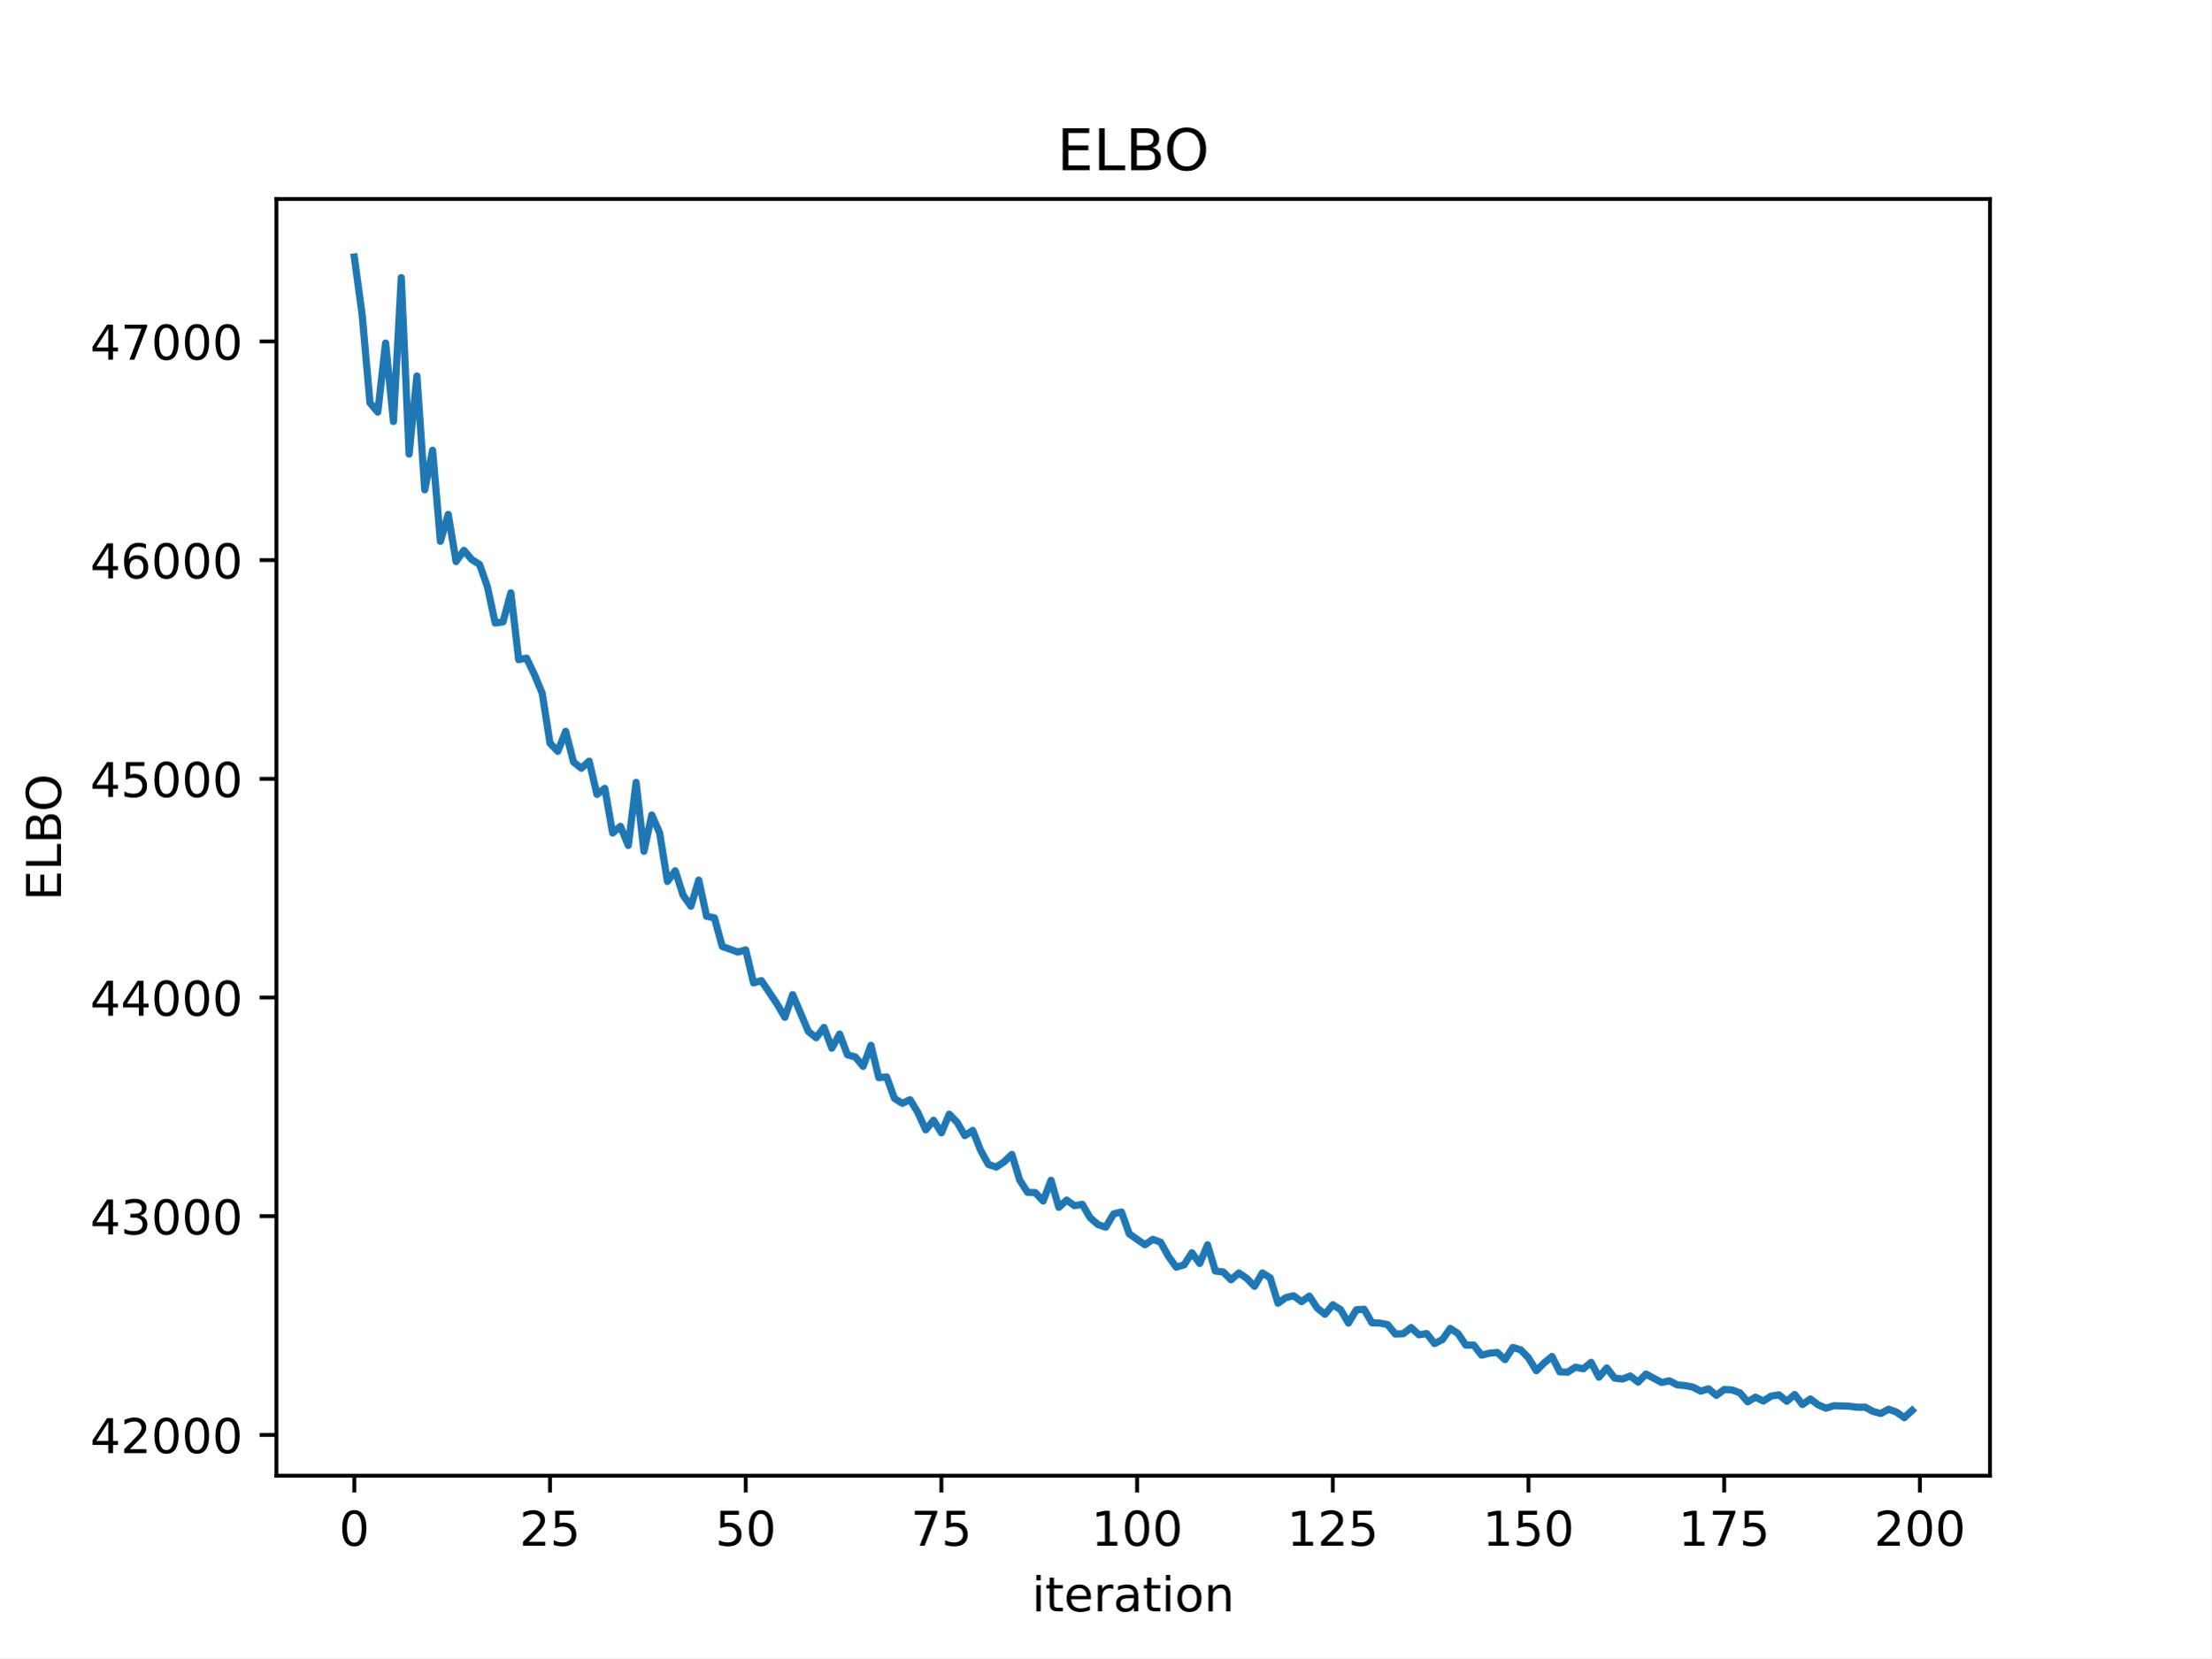
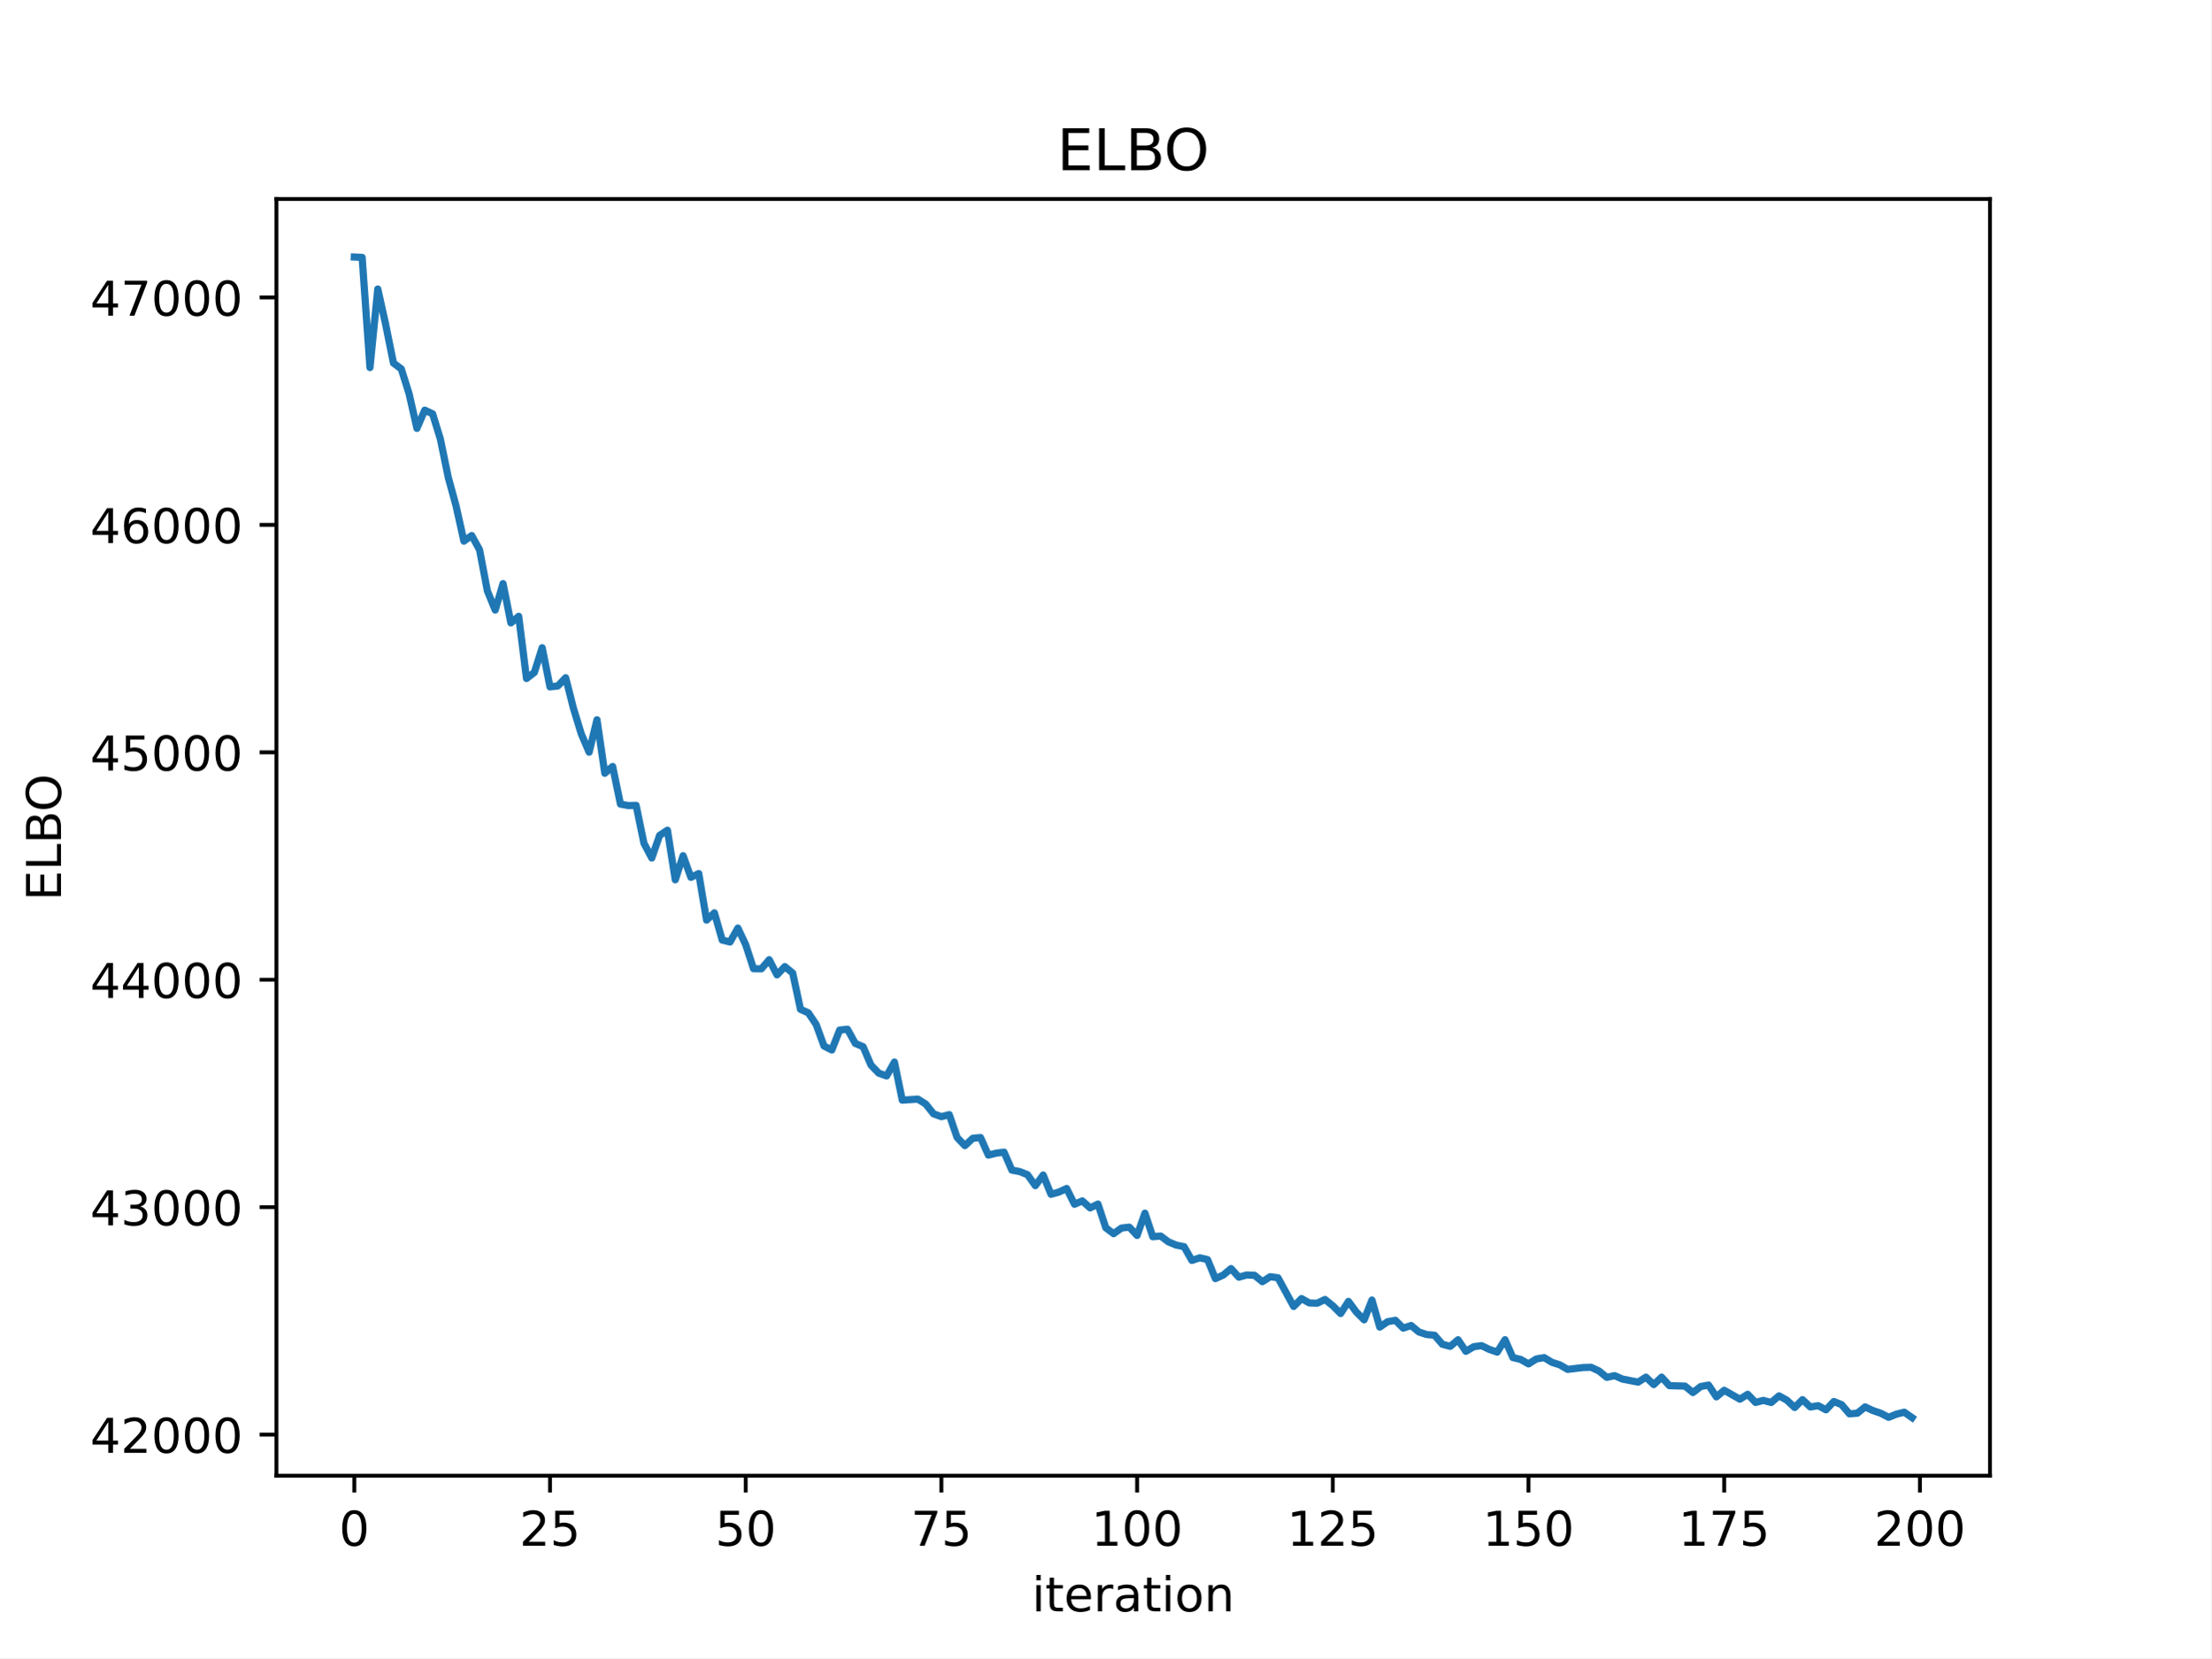
<svg xmlns="http://www.w3.org/2000/svg" xmlns:xlink="http://www.w3.org/1999/xlink" width="460.8pt" height="345.6pt" viewBox="0 0 460.8 345.6" version="1.1">
  <defs>
    <style type="text/css">*{stroke-linejoin: round; stroke-linecap: butt}</style>
  </defs>
  <g id="figure_1">
    <g id="patch_1">
      <path d="M 0 345.6  L 460.8 345.6  L 460.8 0  L 0 0  z " style="fill: #ffffff" />
    </g>
    <g id="axes_1">
      <g id="patch_2">
        <path d="M 57.6 307.584  L 414.72 307.584  L 414.72 41.472  L 57.6 41.472  z " style="fill: #ffffff" />
      </g>
      <g id="matplotlib.axis_1">
        <g id="xtick_1">
          <g id="line2d_1">
            <defs>
-               <path id="m4b3f4526a4" d="M 0 0  L 0 3.5  " style="stroke: #000000; stroke-width: 0.8" />
+               <path id="m6816fa2b62" d="M 0 0  L 0 3.5  " style="stroke: #000000; stroke-width: 0.8" />
            </defs>
            <g>
-               <use xlink:href="#m4b3f4526a4" x="73.833" y="307.584" style="stroke: #000000; stroke-width: 0.8" />
+               <use xlink:href="#m6816fa2b62" x="73.833" y="307.584" style="stroke: #000000; stroke-width: 0.8" />
            </g>
          </g>
          <g id="text_1">
            <g transform="translate(70.65148 322.1824) scale(0.1 -0.1)">
              <defs>
                <path id="DejaVuSans-30" d="M 2034 4250  Q 1547 4250 1301 3770  Q 1056 3291 1056 2328  Q 1056 1369 1301 889  Q 1547 409 2034 409  Q 2525 409 2770 889  Q 3016 1369 3016 2328  Q 3016 3291 2770 3770  Q 2525 4250 2034 4250  z M 2034 4750  Q 2819 4750 3233 4129  Q 3647 3509 3647 2328  Q 3647 1150 3233 529  Q 2819 -91 2034 -91  Q 1250 -91 836 529  Q 422 1150 422 2328  Q 422 3509 836 4129  Q 1250 4750 2034 4750  z " transform="scale(0.015625)" />
              </defs>
              <use xlink:href="#DejaVuSans-30" />
            </g>
          </g>
        </g>
        <g id="xtick_2">
          <g id="line2d_2">
            <g>
-               <use xlink:href="#m4b3f4526a4" x="114.618" y="307.584" style="stroke: #000000; stroke-width: 0.8" />
+               <use xlink:href="#m6816fa2b62" x="114.618" y="307.584" style="stroke: #000000; stroke-width: 0.8" />
            </g>
          </g>
          <g id="text_2">
            <g transform="translate(108.256 322.1824) scale(0.1 -0.1)">
              <defs>
                <path id="DejaVuSans-32" d="M 1228 531  L 3431 531  L 3431 0  L 469 0  L 469 531  Q 828 903 1448 1529  Q 2069 2156 2228 2338  Q 2531 2678 2651 2914  Q 2772 3150 2772 3378  Q 2772 3750 2511 3984  Q 2250 4219 1831 4219  Q 1534 4219 1204 4116  Q 875 4013 500 3803  L 500 4441  Q 881 4594 1212 4672  Q 1544 4750 1819 4750  Q 2544 4750 2975 4387  Q 3406 4025 3406 3419  Q 3406 3131 3298 2873  Q 3191 2616 2906 2266  Q 2828 2175 2409 1742  Q 1991 1309 1228 531  z " transform="scale(0.015625)" />
                <path id="DejaVuSans-35" d="M 691 4666  L 3169 4666  L 3169 4134  L 1269 4134  L 1269 2991  Q 1406 3038 1543 3061  Q 1681 3084 1819 3084  Q 2600 3084 3056 2656  Q 3513 2228 3513 1497  Q 3513 744 3044 326  Q 2575 -91 1722 -91  Q 1428 -91 1123 -41  Q 819 9 494 109  L 494 744  Q 775 591 1075 516  Q 1375 441 1709 441  Q 2250 441 2565 725  Q 2881 1009 2881 1497  Q 2881 1984 2565 2268  Q 2250 2553 1709 2553  Q 1456 2553 1204 2497  Q 953 2441 691 2322  L 691 4666  z " transform="scale(0.015625)" />
              </defs>
              <use xlink:href="#DejaVuSans-32" />
              <use xlink:href="#DejaVuSans-35" transform="translate(63.62305 0)" />
            </g>
          </g>
        </g>
        <g id="xtick_3">
          <g id="line2d_3">
            <g>
-               <use xlink:href="#m4b3f4526a4" x="155.404" y="307.584" style="stroke: #000000; stroke-width: 0.8" />
+               <use xlink:href="#m6816fa2b62" x="155.404" y="307.584" style="stroke: #000000; stroke-width: 0.8" />
            </g>
          </g>
          <g id="text_3">
            <g transform="translate(149.0417 322.1824) scale(0.1 -0.1)">
              <use xlink:href="#DejaVuSans-35" />
              <use xlink:href="#DejaVuSans-30" transform="translate(63.62305 0)" />
            </g>
          </g>
        </g>
        <g id="xtick_4">
          <g id="line2d_4">
            <g>
-               <use xlink:href="#m4b3f4526a4" x="196.19" y="307.584" style="stroke: #000000; stroke-width: 0.8" />
+               <use xlink:href="#m6816fa2b62" x="196.19" y="307.584" style="stroke: #000000; stroke-width: 0.8" />
            </g>
          </g>
          <g id="text_4">
            <g transform="translate(189.8275 322.1824) scale(0.1 -0.1)">
              <defs>
                <path id="DejaVuSans-37" d="M 525 4666  L 3525 4666  L 3525 4397  L 1831 0  L 1172 0  L 2766 4134  L 525 4134  L 525 4666  z " transform="scale(0.015625)" />
              </defs>
              <use xlink:href="#DejaVuSans-37" />
              <use xlink:href="#DejaVuSans-35" transform="translate(63.62305 0)" />
            </g>
          </g>
        </g>
        <g id="xtick_5">
          <g id="line2d_5">
            <g>
-               <use xlink:href="#m4b3f4526a4" x="236.976" y="307.584" style="stroke: #000000; stroke-width: 0.8" />
+               <use xlink:href="#m6816fa2b62" x="236.976" y="307.584" style="stroke: #000000; stroke-width: 0.8" />
            </g>
          </g>
          <g id="text_5">
            <g transform="translate(227.432 322.1824) scale(0.1 -0.1)">
              <defs>
                <path id="DejaVuSans-31" d="M 794 531  L 1825 531  L 1825 4091  L 703 3866  L 703 4441  L 1819 4666  L 2450 4666  L 2450 531  L 3481 531  L 3481 0  L 794 0  L 794 531  z " transform="scale(0.015625)" />
              </defs>
              <use xlink:href="#DejaVuSans-31" />
              <use xlink:href="#DejaVuSans-30" transform="translate(63.62305 0)" />
              <use xlink:href="#DejaVuSans-30" transform="translate(127.2461 0)" />
            </g>
          </g>
        </g>
        <g id="xtick_6">
          <g id="line2d_6">
            <g>
-               <use xlink:href="#m4b3f4526a4" x="277.761" y="307.584" style="stroke: #000000; stroke-width: 0.8" />
+               <use xlink:href="#m6816fa2b62" x="277.761" y="307.584" style="stroke: #000000; stroke-width: 0.8" />
            </g>
          </g>
          <g id="text_6">
            <g transform="translate(268.2177 322.1824) scale(0.1 -0.1)">
              <use xlink:href="#DejaVuSans-31" />
              <use xlink:href="#DejaVuSans-32" transform="translate(63.62305 0)" />
              <use xlink:href="#DejaVuSans-35" transform="translate(127.2461 0)" />
            </g>
          </g>
        </g>
        <g id="xtick_7">
          <g id="line2d_7">
            <g>
-               <use xlink:href="#m4b3f4526a4" x="318.547" y="307.584" style="stroke: #000000; stroke-width: 0.8" />
+               <use xlink:href="#m6816fa2b62" x="318.547" y="307.584" style="stroke: #000000; stroke-width: 0.8" />
            </g>
          </g>
          <g id="text_7">
            <g transform="translate(309.0035 322.1824) scale(0.1 -0.1)">
              <use xlink:href="#DejaVuSans-31" />
              <use xlink:href="#DejaVuSans-35" transform="translate(63.62305 0)" />
              <use xlink:href="#DejaVuSans-30" transform="translate(127.2461 0)" />
            </g>
          </g>
        </g>
        <g id="xtick_8">
          <g id="line2d_8">
            <g>
-               <use xlink:href="#m4b3f4526a4" x="359.333" y="307.584" style="stroke: #000000; stroke-width: 0.8" />
+               <use xlink:href="#m6816fa2b62" x="359.333" y="307.584" style="stroke: #000000; stroke-width: 0.8" />
            </g>
          </g>
          <g id="text_8">
            <g transform="translate(349.7892 322.1824) scale(0.1 -0.1)">
              <use xlink:href="#DejaVuSans-31" />
              <use xlink:href="#DejaVuSans-37" transform="translate(63.62305 0)" />
              <use xlink:href="#DejaVuSans-35" transform="translate(127.2461 0)" />
            </g>
          </g>
        </g>
        <g id="xtick_9">
          <g id="line2d_9">
            <g>
-               <use xlink:href="#m4b3f4526a4" x="400.119" y="307.584" style="stroke: #000000; stroke-width: 0.8" />
+               <use xlink:href="#m6816fa2b62" x="400.119" y="307.584" style="stroke: #000000; stroke-width: 0.8" />
            </g>
          </g>
          <g id="text_9">
            <g transform="translate(390.575 322.1824) scale(0.1 -0.1)">
              <use xlink:href="#DejaVuSans-32" />
              <use xlink:href="#DejaVuSans-30" transform="translate(63.62305 0)" />
              <use xlink:href="#DejaVuSans-30" transform="translate(127.2461 0)" />
            </g>
          </g>
        </g>
        <g id="text_10">
          <g transform="translate(215.0373 335.8606) scale(0.1 -0.1)">
            <defs>
              <path id="DejaVuSans-69" d="M 603 3500  L 1178 3500  L 1178 0  L 603 0  L 603 3500  z M 603 4863  L 1178 4863  L 1178 4134  L 603 4134  L 603 4863  z " transform="scale(0.015625)" />
              <path id="DejaVuSans-74" d="M 1172 4494  L 1172 3500  L 2356 3500  L 2356 3053  L 1172 3053  L 1172 1153  Q 1172 725 1289 603  Q 1406 481 1766 481  L 2356 481  L 2356 0  L 1766 0  Q 1100 0 847 248  Q 594 497 594 1153  L 594 3053  L 172 3053  L 172 3500  L 594 3500  L 594 4494  L 1172 4494  z " transform="scale(0.015625)" />
              <path id="DejaVuSans-65" d="M 3597 1894  L 3597 1613  L 953 1613  Q 991 1019 1311 708  Q 1631 397 2203 397  Q 2534 397 2845 478  Q 3156 559 3463 722  L 3463 178  Q 3153 47 2828 -22  Q 2503 -91 2169 -91  Q 1331 -91 842 396  Q 353 884 353 1716  Q 353 2575 817 3079  Q 1281 3584 2069 3584  Q 2775 3584 3186 3129  Q 3597 2675 3597 1894  z M 3022 2063  Q 3016 2534 2758 2815  Q 2500 3097 2075 3097  Q 1594 3097 1305 2825  Q 1016 2553 972 2059  L 3022 2063  z " transform="scale(0.015625)" />
              <path id="DejaVuSans-72" d="M 2631 2963  Q 2534 3019 2420 3045  Q 2306 3072 2169 3072  Q 1681 3072 1420 2755  Q 1159 2438 1159 1844  L 1159 0  L 581 0  L 581 3500  L 1159 3500  L 1159 2956  Q 1341 3275 1631 3429  Q 1922 3584 2338 3584  Q 2397 3584 2469 3576  Q 2541 3569 2628 3553  L 2631 2963  z " transform="scale(0.015625)" />
              <path id="DejaVuSans-61" d="M 2194 1759  Q 1497 1759 1228 1600  Q 959 1441 959 1056  Q 959 750 1161 570  Q 1363 391 1709 391  Q 2188 391 2477 730  Q 2766 1069 2766 1631  L 2766 1759  L 2194 1759  z M 3341 1997  L 3341 0  L 2766 0  L 2766 531  Q 2569 213 2275 61  Q 1981 -91 1556 -91  Q 1019 -91 701 211  Q 384 513 384 1019  Q 384 1609 779 1909  Q 1175 2209 1959 2209  L 2766 2209  L 2766 2266  Q 2766 2663 2505 2880  Q 2244 3097 1772 3097  Q 1472 3097 1187 3025  Q 903 2953 641 2809  L 641 3341  Q 956 3463 1253 3523  Q 1550 3584 1831 3584  Q 2591 3584 2966 3190  Q 3341 2797 3341 1997  z " transform="scale(0.015625)" />
              <path id="DejaVuSans-6f" d="M 1959 3097  Q 1497 3097 1228 2736  Q 959 2375 959 1747  Q 959 1119 1226 758  Q 1494 397 1959 397  Q 2419 397 2687 759  Q 2956 1122 2956 1747  Q 2956 2369 2687 2733  Q 2419 3097 1959 3097  z M 1959 3584  Q 2709 3584 3137 3096  Q 3566 2609 3566 1747  Q 3566 888 3137 398  Q 2709 -91 1959 -91  Q 1206 -91 779 398  Q 353 888 353 1747  Q 353 2609 779 3096  Q 1206 3584 1959 3584  z " transform="scale(0.015625)" />
              <path id="DejaVuSans-6e" d="M 3513 2113  L 3513 0  L 2938 0  L 2938 2094  Q 2938 2591 2744 2837  Q 2550 3084 2163 3084  Q 1697 3084 1428 2787  Q 1159 2491 1159 1978  L 1159 0  L 581 0  L 581 3500  L 1159 3500  L 1159 2956  Q 1366 3272 1645 3428  Q 1925 3584 2291 3584  Q 2894 3584 3203 3211  Q 3513 2838 3513 2113  z " transform="scale(0.015625)" />
            </defs>
            <use xlink:href="#DejaVuSans-69" />
            <use xlink:href="#DejaVuSans-74" transform="translate(27.7832 0)" />
            <use xlink:href="#DejaVuSans-65" transform="translate(66.99219 0)" />
            <use xlink:href="#DejaVuSans-72" transform="translate(128.5156 0)" />
            <use xlink:href="#DejaVuSans-61" transform="translate(169.6289 0)" />
            <use xlink:href="#DejaVuSans-74" transform="translate(230.9082 0)" />
            <use xlink:href="#DejaVuSans-69" transform="translate(270.1172 0)" />
            <use xlink:href="#DejaVuSans-6f" transform="translate(297.9004 0)" />
            <use xlink:href="#DejaVuSans-6e" transform="translate(359.082 0)" />
          </g>
        </g>
      </g>
      <g id="matplotlib.axis_2">
        <g id="ytick_1">
          <g id="line2d_10">
            <defs>
-               <path id="m69bf13a537" d="M 0 0  L -3.5 0  " style="stroke: #000000; stroke-width: 0.8" />
+               <path id="mb16b2aeb9f" d="M 0 0  L -3.5 0  " style="stroke: #000000; stroke-width: 0.8" />
            </defs>
            <g>
-               <use xlink:href="#m69bf13a537" x="57.6" y="299.084" style="stroke: #000000; stroke-width: 0.8" />
+               <use xlink:href="#mb16b2aeb9f" x="57.6" y="299.018" style="stroke: #000000; stroke-width: 0.8" />
            </g>
          </g>
          <g id="text_11">
-             <g transform="translate(18.7875 302.8828) scale(0.1 -0.1)">
+             <g transform="translate(18.7875 302.8172) scale(0.1 -0.1)">
              <defs>
                <path id="DejaVuSans-34" d="M 2419 4116  L 825 1625  L 2419 1625  L 2419 4116  z M 2253 4666  L 3047 4666  L 3047 1625  L 3713 1625  L 3713 1100  L 3047 1100  L 3047 0  L 2419 0  L 2419 1100  L 313 1100  L 313 1709  L 2253 4666  z " transform="scale(0.015625)" />
              </defs>
              <use xlink:href="#DejaVuSans-34" />
              <use xlink:href="#DejaVuSans-32" transform="translate(63.62305 0)" />
              <use xlink:href="#DejaVuSans-30" transform="translate(127.2461 0)" />
              <use xlink:href="#DejaVuSans-30" transform="translate(190.8691 0)" />
              <use xlink:href="#DejaVuSans-30" transform="translate(254.4922 0)" />
            </g>
          </g>
        </g>
        <g id="ytick_2">
          <g id="line2d_11">
            <g>
-               <use xlink:href="#m69bf13a537" x="57.6" y="253.498" style="stroke: #000000; stroke-width: 0.8" />
+               <use xlink:href="#mb16b2aeb9f" x="57.6" y="251.613" style="stroke: #000000; stroke-width: 0.8" />
            </g>
          </g>
          <g id="text_12">
-             <g transform="translate(18.7875 257.2973) scale(0.1 -0.1)">
+             <g transform="translate(18.7875 255.412) scale(0.1 -0.1)">
              <defs>
                <path id="DejaVuSans-33" d="M 2597 2516  Q 3050 2419 3304 2112  Q 3559 1806 3559 1356  Q 3559 666 3084 287  Q 2609 -91 1734 -91  Q 1441 -91 1130 -33  Q 819 25 488 141  L 488 750  Q 750 597 1062 519  Q 1375 441 1716 441  Q 2309 441 2620 675  Q 2931 909 2931 1356  Q 2931 1769 2642 2001  Q 2353 2234 1838 2234  L 1294 2234  L 1294 2753  L 1863 2753  Q 2328 2753 2575 2939  Q 2822 3125 2822 3475  Q 2822 3834 2567 4026  Q 2313 4219 1838 4219  Q 1578 4219 1281 4162  Q 984 4106 628 3988  L 628 4550  Q 988 4650 1302 4700  Q 1616 4750 1894 4750  Q 2613 4750 3031 4423  Q 3450 4097 3450 3541  Q 3450 3153 3228 2886  Q 3006 2619 2597 2516  z " transform="scale(0.015625)" />
              </defs>
              <use xlink:href="#DejaVuSans-34" />
              <use xlink:href="#DejaVuSans-33" transform="translate(63.62305 0)" />
              <use xlink:href="#DejaVuSans-30" transform="translate(127.2461 0)" />
              <use xlink:href="#DejaVuSans-30" transform="translate(190.8691 0)" />
              <use xlink:href="#DejaVuSans-30" transform="translate(254.4922 0)" />
            </g>
          </g>
        </g>
        <g id="ytick_3">
          <g id="line2d_12">
            <g>
-               <use xlink:href="#m69bf13a537" x="57.6" y="207.913" style="stroke: #000000; stroke-width: 0.8" />
+               <use xlink:href="#mb16b2aeb9f" x="57.6" y="204.208" style="stroke: #000000; stroke-width: 0.8" />
            </g>
          </g>
          <g id="text_13">
-             <g transform="translate(18.7875 211.7118) scale(0.1 -0.1)">
+             <g transform="translate(18.7875 208.0069) scale(0.1 -0.1)">
              <use xlink:href="#DejaVuSans-34" />
              <use xlink:href="#DejaVuSans-34" transform="translate(63.62305 0)" />
              <use xlink:href="#DejaVuSans-30" transform="translate(127.2461 0)" />
              <use xlink:href="#DejaVuSans-30" transform="translate(190.8691 0)" />
              <use xlink:href="#DejaVuSans-30" transform="translate(254.4922 0)" />
            </g>
          </g>
        </g>
        <g id="ytick_4">
          <g id="line2d_13">
            <g>
-               <use xlink:href="#m69bf13a537" x="57.6" y="162.327" style="stroke: #000000; stroke-width: 0.8" />
+               <use xlink:href="#mb16b2aeb9f" x="57.6" y="156.802" style="stroke: #000000; stroke-width: 0.8" />
            </g>
          </g>
          <g id="text_14">
-             <g transform="translate(18.7875 166.1262) scale(0.1 -0.1)">
+             <g transform="translate(18.7875 160.6017) scale(0.1 -0.1)">
              <use xlink:href="#DejaVuSans-34" />
              <use xlink:href="#DejaVuSans-35" transform="translate(63.62305 0)" />
              <use xlink:href="#DejaVuSans-30" transform="translate(127.2461 0)" />
              <use xlink:href="#DejaVuSans-30" transform="translate(190.8691 0)" />
              <use xlink:href="#DejaVuSans-30" transform="translate(254.4922 0)" />
            </g>
          </g>
        </g>
        <g id="ytick_5">
          <g id="line2d_14">
            <g>
-               <use xlink:href="#m69bf13a537" x="57.6" y="116.742" style="stroke: #000000; stroke-width: 0.8" />
+               <use xlink:href="#mb16b2aeb9f" x="57.6" y="109.397" style="stroke: #000000; stroke-width: 0.8" />
            </g>
          </g>
          <g id="text_15">
-             <g transform="translate(18.7875 120.5407) scale(0.1 -0.1)">
+             <g transform="translate(18.7875 113.1965) scale(0.1 -0.1)">
              <defs>
                <path id="DejaVuSans-36" d="M 2113 2584  Q 1688 2584 1439 2293  Q 1191 2003 1191 1497  Q 1191 994 1439 701  Q 1688 409 2113 409  Q 2538 409 2786 701  Q 3034 994 3034 1497  Q 3034 2003 2786 2293  Q 2538 2584 2113 2584  z M 3366 4563  L 3366 3988  Q 3128 4100 2886 4159  Q 2644 4219 2406 4219  Q 1781 4219 1451 3797  Q 1122 3375 1075 2522  Q 1259 2794 1537 2939  Q 1816 3084 2150 3084  Q 2853 3084 3261 2657  Q 3669 2231 3669 1497  Q 3669 778 3244 343  Q 2819 -91 2113 -91  Q 1303 -91 875 529  Q 447 1150 447 2328  Q 447 3434 972 4092  Q 1497 4750 2381 4750  Q 2619 4750 2861 4703  Q 3103 4656 3366 4563  z " transform="scale(0.015625)" />
              </defs>
              <use xlink:href="#DejaVuSans-34" />
              <use xlink:href="#DejaVuSans-36" transform="translate(63.62305 0)" />
              <use xlink:href="#DejaVuSans-30" transform="translate(127.2461 0)" />
              <use xlink:href="#DejaVuSans-30" transform="translate(190.8691 0)" />
              <use xlink:href="#DejaVuSans-30" transform="translate(254.4922 0)" />
            </g>
          </g>
        </g>
        <g id="ytick_6">
          <g id="line2d_15">
            <g>
-               <use xlink:href="#m69bf13a537" x="57.6" y="71.156" style="stroke: #000000; stroke-width: 0.8" />
+               <use xlink:href="#mb16b2aeb9f" x="57.6" y="61.992" style="stroke: #000000; stroke-width: 0.8" />
            </g>
          </g>
          <g id="text_16">
-             <g transform="translate(18.7875 74.95521) scale(0.1 -0.1)">
+             <g transform="translate(18.7875 65.79127) scale(0.1 -0.1)">
              <use xlink:href="#DejaVuSans-34" />
              <use xlink:href="#DejaVuSans-37" transform="translate(63.62305 0)" />
              <use xlink:href="#DejaVuSans-30" transform="translate(127.2461 0)" />
              <use xlink:href="#DejaVuSans-30" transform="translate(190.8691 0)" />
              <use xlink:href="#DejaVuSans-30" transform="translate(254.4922 0)" />
            </g>
          </g>
        </g>
        <g id="text_17">
          <g transform="translate(12.70781 187.7522) rotate(-90) scale(0.1 -0.1)">
            <defs>
              <path id="DejaVuSans-45" d="M 628 4666  L 3578 4666  L 3578 4134  L 1259 4134  L 1259 2753  L 3481 2753  L 3481 2222  L 1259 2222  L 1259 531  L 3634 531  L 3634 0  L 628 0  L 628 4666  z " transform="scale(0.015625)" />
              <path id="DejaVuSans-4c" d="M 628 4666  L 1259 4666  L 1259 531  L 3531 531  L 3531 0  L 628 0  L 628 4666  z " transform="scale(0.015625)" />
              <path id="DejaVuSans-42" d="M 1259 2228  L 1259 519  L 2272 519  Q 2781 519 3026 730  Q 3272 941 3272 1375  Q 3272 1813 3026 2020  Q 2781 2228 2272 2228  L 1259 2228  z M 1259 4147  L 1259 2741  L 2194 2741  Q 2656 2741 2882 2914  Q 3109 3088 3109 3444  Q 3109 3797 2882 3972  Q 2656 4147 2194 4147  L 1259 4147  z M 628 4666  L 2241 4666  Q 2963 4666 3353 4366  Q 3744 4066 3744 3513  Q 3744 3084 3544 2831  Q 3344 2578 2956 2516  Q 3422 2416 3680 2098  Q 3938 1781 3938 1306  Q 3938 681 3513 340  Q 3088 0 2303 0  L 628 0  L 628 4666  z " transform="scale(0.015625)" />
              <path id="DejaVuSans-4f" d="M 2522 4238  Q 1834 4238 1429 3725  Q 1025 3213 1025 2328  Q 1025 1447 1429 934  Q 1834 422 2522 422  Q 3209 422 3611 934  Q 4013 1447 4013 2328  Q 4013 3213 3611 3725  Q 3209 4238 2522 4238  z M 2522 4750  Q 3503 4750 4090 4092  Q 4678 3434 4678 2328  Q 4678 1225 4090 567  Q 3503 -91 2522 -91  Q 1538 -91 948 565  Q 359 1222 359 2328  Q 359 3434 948 4092  Q 1538 4750 2522 4750  z " transform="scale(0.015625)" />
            </defs>
            <use xlink:href="#DejaVuSans-45" />
            <use xlink:href="#DejaVuSans-4c" transform="translate(63.18359 0)" />
            <use xlink:href="#DejaVuSans-42" transform="translate(118.8965 0)" />
            <use xlink:href="#DejaVuSans-4f" transform="translate(185.75 0)" />
          </g>
        </g>
      </g>
      <g id="line2d_16">
-         <path d="M 73.833 53.568  L 75.464 65.58  L 77.096 83.95  L 78.727 85.885  L 80.358 71.497  L 81.99 87.849  L 83.621 57.868  L 85.253 94.639  L 86.884 78.364  L 88.516 102.086  L 90.147 93.848  L 91.778 112.818  L 93.41 107.223  L 95.041 117.046  L 96.673 114.699  L 98.304 116.621  L 99.936 117.638  L 101.567 122.264  L 103.198 129.861  L 104.83 129.616  L 106.461 123.563  L 108.093 137.486  L 109.724 137.168  L 111.356 140.569  L 112.987 144.481  L 114.618 154.911  L 116.25 156.601  L 117.881 152.434  L 119.513 158.82  L 121.144 160.124  L 122.776 158.645  L 124.407 165.582  L 126.038 164.311  L 127.67 173.628  L 129.301 172.229  L 130.933 176.215  L 132.564 163.06  L 134.196 177.436  L 135.827 169.863  L 137.458 173.574  L 139.09 183.721  L 140.721 181.498  L 142.353 186.579  L 143.984 188.887  L 145.616 183.439  L 147.247 190.98  L 148.879 191.299  L 150.51 197.264  L 153.773 198.446  L 155.404 197.981  L 157.036 204.87  L 158.667 204.394  L 161.93 209.248  L 163.561 212.033  L 165.193 207.314  L 168.456 214.976  L 170.087 216.309  L 171.719 214.145  L 173.35 218.477  L 174.981 215.529  L 176.613 219.857  L 178.244 220.304  L 179.876 222.259  L 181.507 217.882  L 183.139 224.625  L 184.77 224.455  L 186.401 228.927  L 188.033 229.975  L 189.664 229.217  L 191.296 231.914  L 192.927 235.507  L 194.559 233.495  L 196.19 236.119  L 197.821 232.237  L 199.453 233.901  L 201.084 236.711  L 202.716 235.615  L 204.347 239.721  L 205.979 242.702  L 207.61 243.259  L 209.241 242.179  L 210.873 240.618  L 212.504 245.944  L 214.136 248.522  L 215.767 248.577  L 217.399 250.337  L 219.03 246.008  L 220.661 251.654  L 222.293 250.144  L 223.924 251.301  L 225.556 251.024  L 227.187 253.808  L 228.819 255.25  L 230.45 255.78  L 232.081 253.022  L 233.713 252.613  L 235.344 257.179  L 238.607 259.456  L 240.239 258.322  L 241.87 258.91  L 243.501 261.849  L 245.133 264.124  L 246.764 263.639  L 248.396 261.113  L 250.027 263.347  L 251.659 259.46  L 253.29 264.929  L 254.921 265.118  L 256.553 266.752  L 258.184 265.328  L 259.816 266.436  L 261.447 268.111  L 263.079 265.324  L 264.71 266.332  L 266.341 271.639  L 267.973 270.462  L 269.604 270.084  L 271.236 271.309  L 272.867 270.152  L 274.499 272.627  L 276.13 273.933  L 277.761 271.96  L 279.393 272.979  L 281.024 275.778  L 282.656 273.011  L 284.287 272.893  L 285.919 275.72  L 287.55 275.777  L 289.181 276.086  L 290.813 278.071  L 292.444 277.989  L 294.076 276.7  L 295.707 278.213  L 297.339 277.97  L 298.97 280.049  L 300.601 279.213  L 302.233 276.882  L 303.864 277.962  L 305.496 280.371  L 307.127 280.361  L 308.759 282.456  L 310.39 282.054  L 312.021 281.891  L 313.653 283.394  L 315.284 280.847  L 316.916 281.345  L 318.547 283.034  L 320.179 285.698  L 321.81 284.07  L 323.441 282.734  L 325.073 285.944  L 326.704 286.003  L 328.336 284.971  L 329.967 285.298  L 331.599 283.964  L 333.23 287.057  L 334.862 285.122  L 336.493 287.237  L 338.124 287.44  L 339.756 286.803  L 341.387 288.083  L 343.019 286.397  L 346.282 288.152  L 347.913 287.806  L 349.544 288.658  L 351.176 288.792  L 352.807 289.113  L 354.439 289.965  L 356.07 289.472  L 357.702 290.841  L 359.333 289.617  L 360.964 289.712  L 362.596 290.308  L 364.227 292.184  L 365.859 291.211  L 367.49 292.021  L 369.122 290.982  L 370.753 290.73  L 372.384 292.07  L 374.016 290.664  L 375.647 292.751  L 377.279 291.592  L 378.91 292.816  L 380.542 293.508  L 382.173 292.998  L 385.436 293.109  L 387.067 293.324  L 388.699 293.296  L 390.33 294.187  L 391.962 294.624  L 393.593 293.723  L 395.224 294.325  L 396.856 295.488  L 398.487 293.983  L 398.487 293.983  " clip-path="url(#p589553773c)" style="fill: none; stroke: #1f77b4; stroke-width: 1.5; stroke-linecap: square" />
+         <path d="M 73.833 53.568  L 75.464 53.643  L 77.096 76.605  L 78.727 60.239  L 80.358 67.576  L 81.99 75.663  L 83.621 76.883  L 85.253 82.087  L 86.884 89.278  L 88.516 85.487  L 90.147 86.241  L 91.778 91.545  L 93.41 99.497  L 95.041 105.454  L 96.673 112.782  L 98.304 111.622  L 99.936 114.596  L 101.567 123.169  L 103.198 127.153  L 104.83 121.641  L 106.461 129.827  L 108.093 128.462  L 109.724 141.422  L 111.356 140.154  L 112.987 135.008  L 114.618 143.17  L 116.25 142.976  L 117.881 141.26  L 119.513 147.67  L 121.144 152.993  L 122.776 156.774  L 124.407 150.021  L 126.038 161.168  L 127.67 159.752  L 129.301 167.603  L 130.933 167.901  L 132.564 167.863  L 134.196 175.764  L 135.827 178.836  L 137.458 174.122  L 139.09 173.042  L 140.721 183.377  L 142.353 178.357  L 143.984 182.865  L 145.616 182.074  L 147.247 191.78  L 148.879 190.265  L 150.51 195.943  L 152.141 196.338  L 153.773 193.439  L 155.404 196.914  L 157.036 201.91  L 158.667 201.937  L 160.299 200.035  L 161.93 203.189  L 163.561 201.474  L 165.193 202.812  L 166.824 210.376  L 168.456 211.106  L 170.087 213.531  L 171.719 218.023  L 173.35 218.857  L 174.981 214.701  L 176.613 214.53  L 178.244 217.482  L 179.876 218.175  L 181.507 221.991  L 183.139 223.679  L 184.77 224.263  L 186.401 221.372  L 188.033 229.306  L 191.296 229.099  L 192.927 230.124  L 194.559 232.168  L 196.19 232.752  L 197.821 232.324  L 199.453 237.074  L 201.084 238.793  L 202.716 237.261  L 204.347 237.102  L 205.979 240.764  L 207.61 240.36  L 209.241 240.147  L 210.873 243.89  L 212.504 244.196  L 214.136 244.846  L 215.767 247.13  L 217.399 244.914  L 219.03 248.93  L 220.661 248.475  L 222.293 247.724  L 223.924 251.009  L 225.556 250.306  L 227.187 251.767  L 228.819 250.964  L 230.45 255.909  L 232.081 257.139  L 233.713 255.972  L 235.344 255.776  L 236.976 257.509  L 238.607 252.86  L 240.239 257.779  L 241.87 257.628  L 243.501 258.838  L 245.133 259.527  L 246.764 259.85  L 248.396 262.714  L 250.027 262.165  L 251.659 262.547  L 253.29 266.506  L 254.921 265.769  L 256.553 264.413  L 258.184 266.209  L 259.816 265.747  L 261.447 265.819  L 263.079 267.149  L 264.71 266.107  L 266.341 266.336  L 269.604 272.311  L 271.236 270.665  L 272.867 271.578  L 274.499 271.634  L 276.13 270.85  L 277.761 272.157  L 279.393 273.786  L 281.024 271.251  L 282.656 273.461  L 284.287 275.099  L 285.919 270.976  L 287.55 276.611  L 289.181 275.483  L 290.813 275.201  L 292.444 276.831  L 294.076 276.277  L 295.707 277.632  L 297.339 278.167  L 298.97 278.31  L 300.601 280.197  L 302.233 280.626  L 303.864 279.252  L 305.496 281.662  L 307.127 280.699  L 308.759 280.475  L 310.39 281.266  L 312.021 281.827  L 313.653 279.238  L 315.284 282.959  L 316.916 283.351  L 318.547 284.283  L 320.179 283.248  L 321.81 282.973  L 323.441 283.96  L 325.073 284.48  L 326.704 285.427  L 329.967 285.038  L 331.599 284.993  L 333.23 285.756  L 334.862 287.087  L 336.493 286.727  L 338.124 287.448  L 341.387 288.083  L 343.019 287.043  L 344.65 288.593  L 346.282 287.039  L 347.913 288.818  L 351.176 288.911  L 352.807 290.255  L 354.439 288.996  L 356.07 288.69  L 357.702 291.153  L 359.333 289.782  L 362.596 291.638  L 364.227 290.617  L 365.859 292.314  L 367.49 291.889  L 369.122 292.323  L 370.753 290.941  L 372.384 291.839  L 374.016 293.367  L 375.647 291.733  L 377.279 293.259  L 378.91 292.988  L 380.542 293.852  L 382.173 292.12  L 383.804 292.779  L 385.436 294.693  L 387.067 294.562  L 388.699 293.246  L 390.33 294.01  L 391.962 294.567  L 393.593 295.411  L 395.224 294.756  L 396.856 294.346  L 398.487 295.488  L 398.487 295.488  " clip-path="url(#pfe1a241361)" style="fill: none; stroke: #1f77b4; stroke-width: 1.5; stroke-linecap: square" />
      </g>
      <g id="patch_3">
        <path d="M 57.6 307.584  L 57.6 41.472  " style="fill: none; stroke: #000000; stroke-width: 0.8; stroke-linejoin: miter; stroke-linecap: square" />
      </g>
      <g id="patch_4">
        <path d="M 414.72 307.584  L 414.72 41.472  " style="fill: none; stroke: #000000; stroke-width: 0.8; stroke-linejoin: miter; stroke-linecap: square" />
      </g>
      <g id="patch_5">
        <path d="M 57.6 307.584  L 414.72 307.584  " style="fill: none; stroke: #000000; stroke-width: 0.8; stroke-linejoin: miter; stroke-linecap: square" />
      </g>
      <g id="patch_6">
        <path d="M 57.6 41.472  L 414.72 41.472  " style="fill: none; stroke: #000000; stroke-width: 0.8; stroke-linejoin: miter; stroke-linecap: square" />
      </g>
      <g id="text_18">
        <g transform="translate(220.2909 35.472) scale(0.12 -0.12)">
          <use xlink:href="#DejaVuSans-45" />
          <use xlink:href="#DejaVuSans-4c" transform="translate(63.18359 0)" />
          <use xlink:href="#DejaVuSans-42" transform="translate(118.8965 0)" />
          <use xlink:href="#DejaVuSans-4f" transform="translate(185.75 0)" />
        </g>
      </g>
    </g>
  </g>
  <defs>
-     <clipPath id="p589553773c">
+     <clipPath id="pfe1a241361">
      <rect x="57.6" y="41.472" width="357.12" height="266.112" />
    </clipPath>
  </defs>
</svg>
